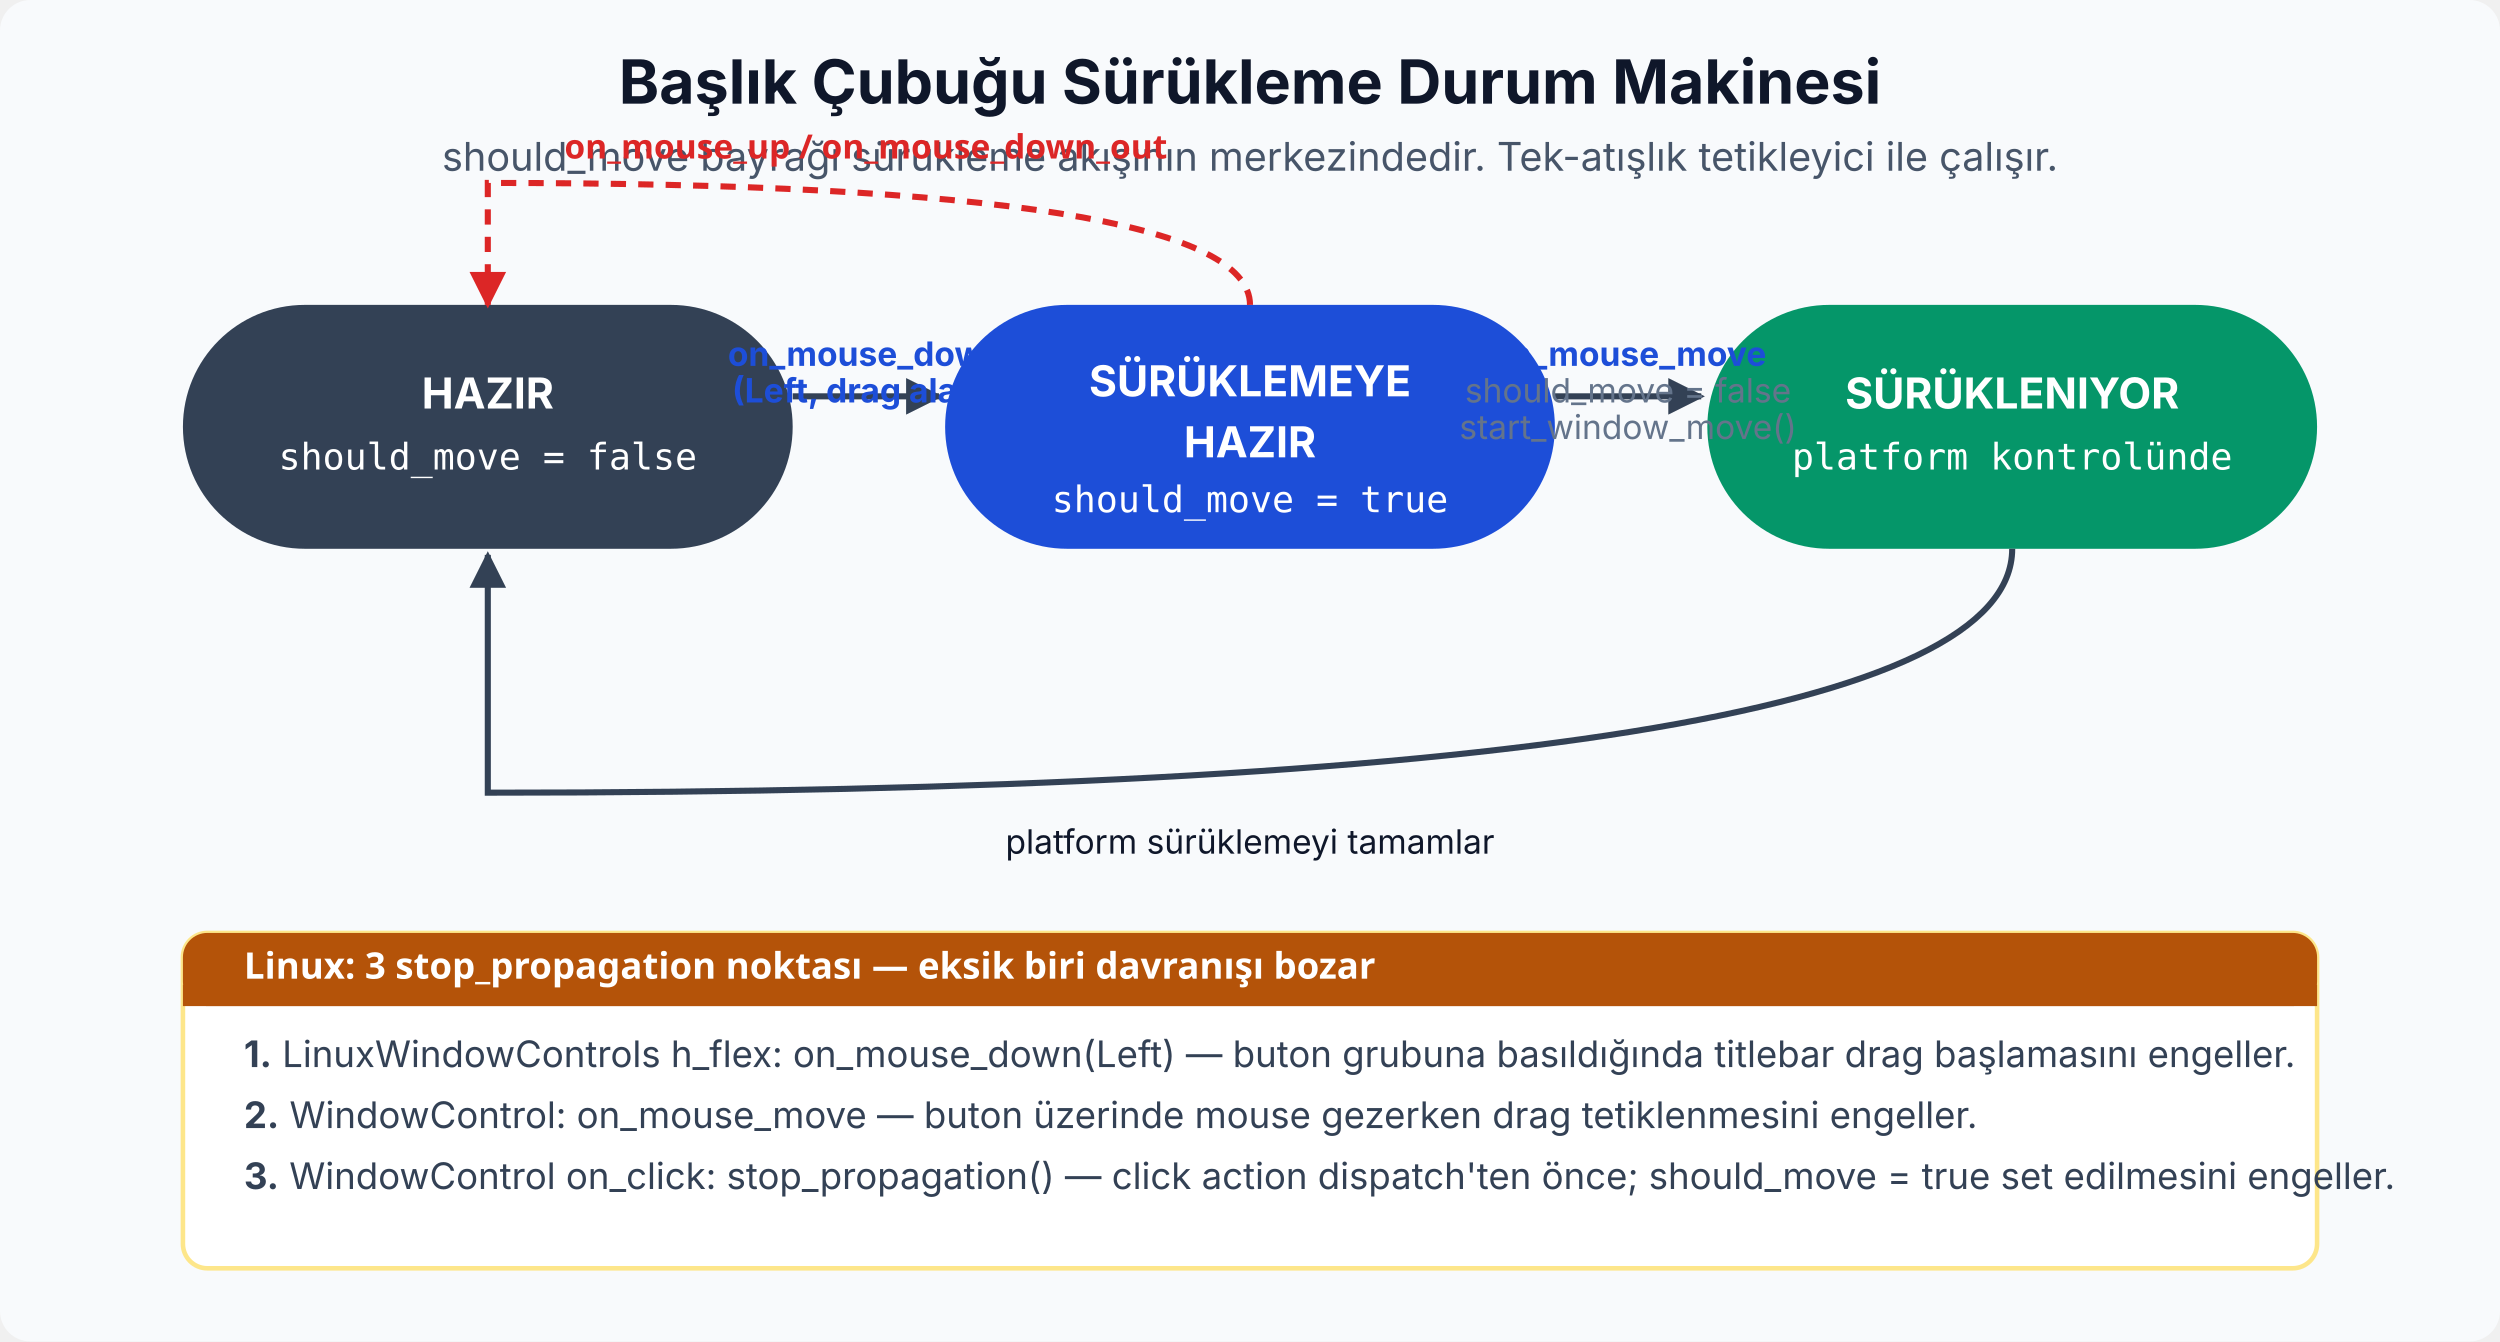
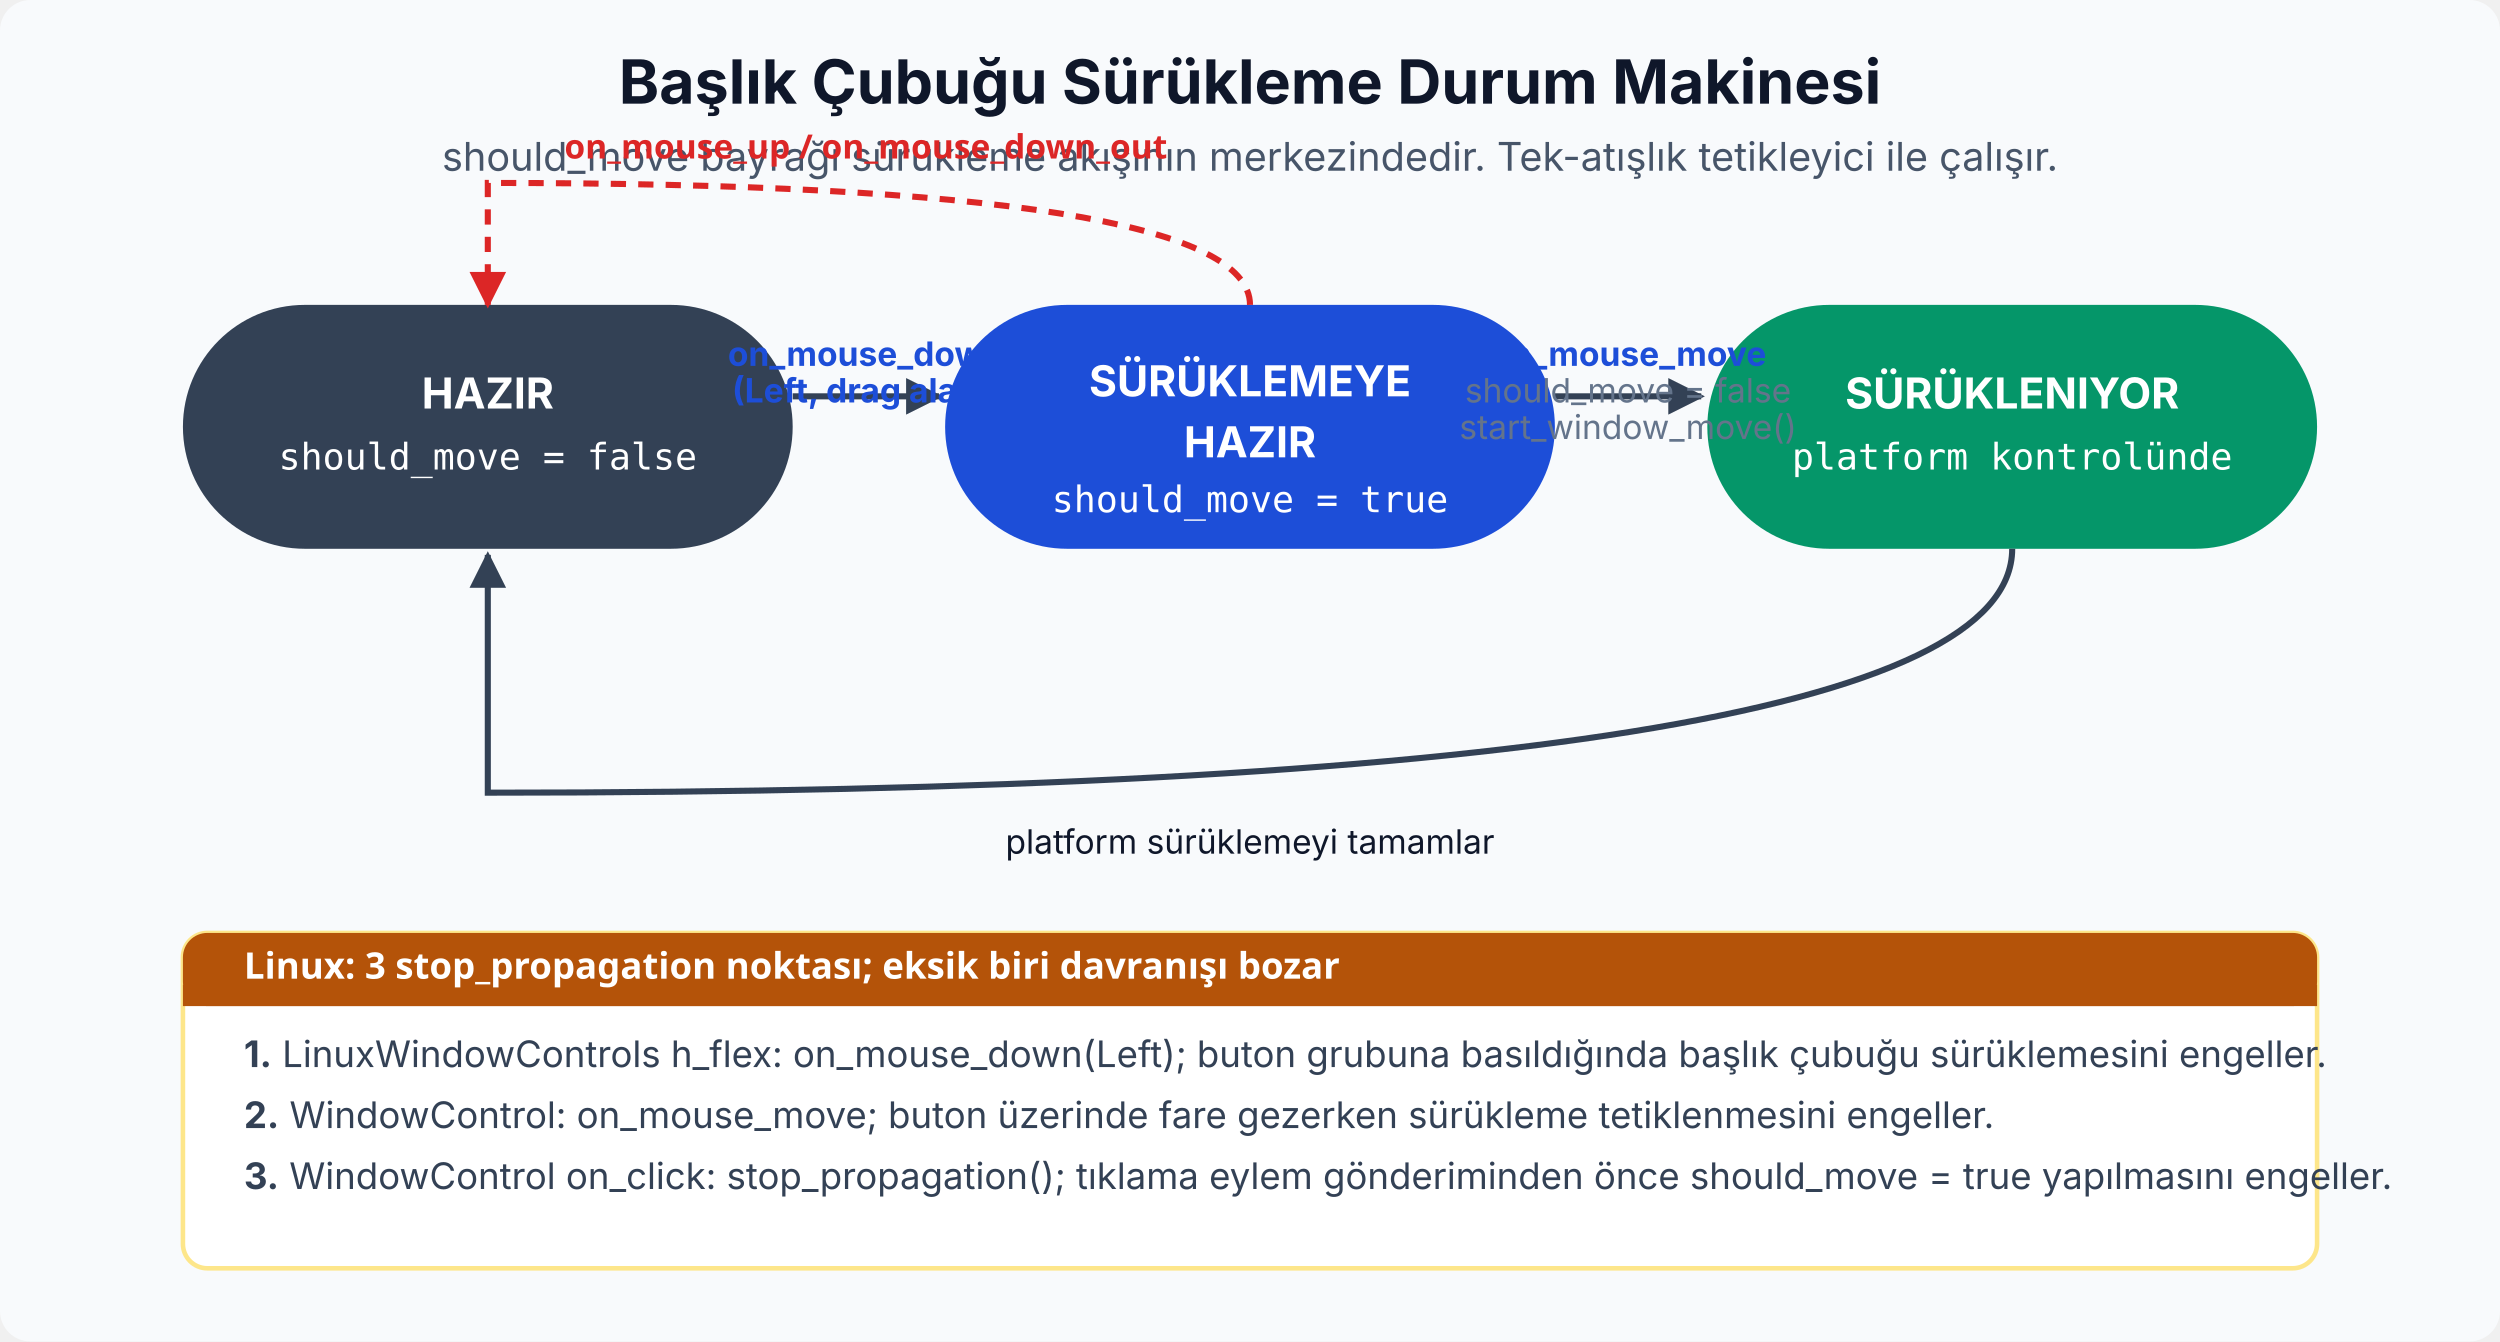
<svg xmlns="http://www.w3.org/2000/svg" viewBox="0 0 820 440">
  <defs>
    <marker id="arrow" viewBox="0 0 10 10" refX="9" refY="5" markerWidth="6" markerHeight="6" orient="auto-start-reverse">
      <path d="M 0 0 L 10 5 L 0 10 z" fill="#334155" />
    </marker>
    <marker id="arrowR" viewBox="0 0 10 10" refX="9" refY="5" markerWidth="6" markerHeight="6" orient="auto-start-reverse">
      <path d="M 0 0 L 10 5 L 0 10 z" fill="#dc2626" />
    </marker>
    <style>
      .title  { font: 700 20px system-ui, -apple-system, "Segoe UI", sans-serif; fill: #0f172a; }
      .sub    { font: 13px system-ui, -apple-system, "Segoe UI", sans-serif; fill: #475569; }
      .state  { font: 700 14px system-ui, -apple-system, "Segoe UI", sans-serif; fill: #fff; }
      .flag   { font: 12px ui-monospace, SFMono-Regular, Menlo, Consolas, monospace; fill: #fff; }
      .edge   { font: 11px system-ui, -apple-system, "Segoe UI", sans-serif; fill: #0f172a; }
      .edgeB  { font: 700 11px system-ui, -apple-system, "Segoe UI", sans-serif; fill: #1d4ed8; }
      .body   { font: 12px system-ui, -apple-system, "Segoe UI", sans-serif; fill: #334155; }
      .note   { font: 11px system-ui, -apple-system, "Segoe UI", sans-serif; fill: #64748b; }
      .arrow  { stroke: #334155; stroke-width: 2; fill: none; marker-end: url(#arrow); }
      .arrowR { stroke: #dc2626; stroke-width: 2; stroke-dasharray: 5 4; fill: none; marker-end: url(#arrowR); }
    </style>
  </defs>
  <rect width="820" height="440" rx="10" fill="#f8fafc" />
  <text x="410" y="34" text-anchor="middle" class="title">Başlık Çubuğu Sürükleme Durum Makinesi</text>
  <text x="410" y="56" text-anchor="middle" class="sub">should_move bayrağı sürükleme akışının merkezindedir. Tek-atışlık tetikleyici ile çalışır.</text>
  <rect x="60" y="100" width="200" height="80" rx="40" fill="#334155" />
  <text x="160" y="134" text-anchor="middle" class="state">HAZIR</text>
  <text x="160" y="154" text-anchor="middle" class="flag">should_move = false</text>
  <rect x="310" y="100" width="200" height="80" rx="40" fill="#1d4ed8" />
  <text x="410" y="130" text-anchor="middle" class="state">SÜRÜKLEMEYE</text>
  <text x="410" y="150" text-anchor="middle" class="state">HAZIR</text>
  <text x="410" y="168" text-anchor="middle" class="flag">should_move = true</text>
  <rect x="560" y="100" width="200" height="80" rx="40" fill="#059669" />
  <text x="660" y="134" text-anchor="middle" class="state">SÜRÜKLENIYOR</text>
  <text x="660" y="154" text-anchor="middle" class="flag">platform kontrolünde</text>
  <path d="M 260 130 L 308 130" class="arrow" />
  <text x="284" y="120" text-anchor="middle" class="edgeB">on_mouse_down</text>
  <text x="284" y="132" text-anchor="middle" class="edgeB">(Left, drag alanı)</text>
  <path d="M 510 130 L 558 130" class="arrow" />
  <text x="534" y="120" text-anchor="middle" class="edgeB">on_mouse_move</text>
  <text x="534" y="132" text-anchor="middle" class="note">should_move = false</text>
  <text x="534" y="144" text-anchor="middle" class="note">start_window_move()</text>
  <path d="M 410 100 Q 410 60 160 60 L 160 100" class="arrowR" />
  <text x="284" y="52" text-anchor="middle" style="font: 700 11px system-ui; fill:#dc2626;">on_mouse_up / on_mouse_down_out</text>
  <path d="M 660 180 Q 660 260 160 260 L 160 182" class="arrow" />
  <text x="410" y="280" text-anchor="middle" class="edge">platform sürüklemeyi tamamlar</text>
  <rect x="60" y="306" width="700" height="110" rx="8" fill="#fff" stroke="#fde68a" stroke-width="1.5" />
  <rect x="60" y="306" width="700" height="24" rx="8" fill="#b45309" />
  <path d="M 60 323 H 760 V 330 H 60 Z" fill="#b45309" />
-   <text x="80" y="321" style="font: 700 12px system-ui; fill: #fff;">Linux: 3 stop_propagation noktası — eksik biri davranışı bozar</text>
+   <text x="80" y="321" style="font: 700 12px system-ui; fill: #fff;">Linux: 3 stop_propagation noktası; eksik biri davranışı bozar</text>
  <text x="80" y="350" class="body">
-     <tspan font-weight="bold">1.</tspan> LinuxWindowControls h_flex:  on_mouse_down(Left) — buton grubuna basıldığında titlebar drag başlamasını engeller.</text>
+     <tspan font-weight="bold">1.</tspan> LinuxWindowControls h_flex:  on_mouse_down(Left); buton grubuna basıldığında başlık çubuğu sürüklemesini engeller.</text>
  <text x="80" y="370" class="body">
-     <tspan font-weight="bold">2.</tspan> WindowControl:  on_mouse_move — buton üzerinde mouse gezerken drag tetiklenmesini engeller.</text>
+     <tspan font-weight="bold">2.</tspan> WindowControl:  on_mouse_move; buton üzerinde fare gezerken sürükleme tetiklenmesini engeller.</text>
  <text x="80" y="390" class="body">
-     <tspan font-weight="bold">3.</tspan> WindowControl on_click:  stop_propagation() — click action dispatch'ten önce; should_move = true set edilmesini engeller.</text>
+     <tspan font-weight="bold">3.</tspan> WindowControl on_click:  stop_propagation(); tıklama eylem gönderiminden önce should_move = true yapılmasını engeller.</text>
</svg>
